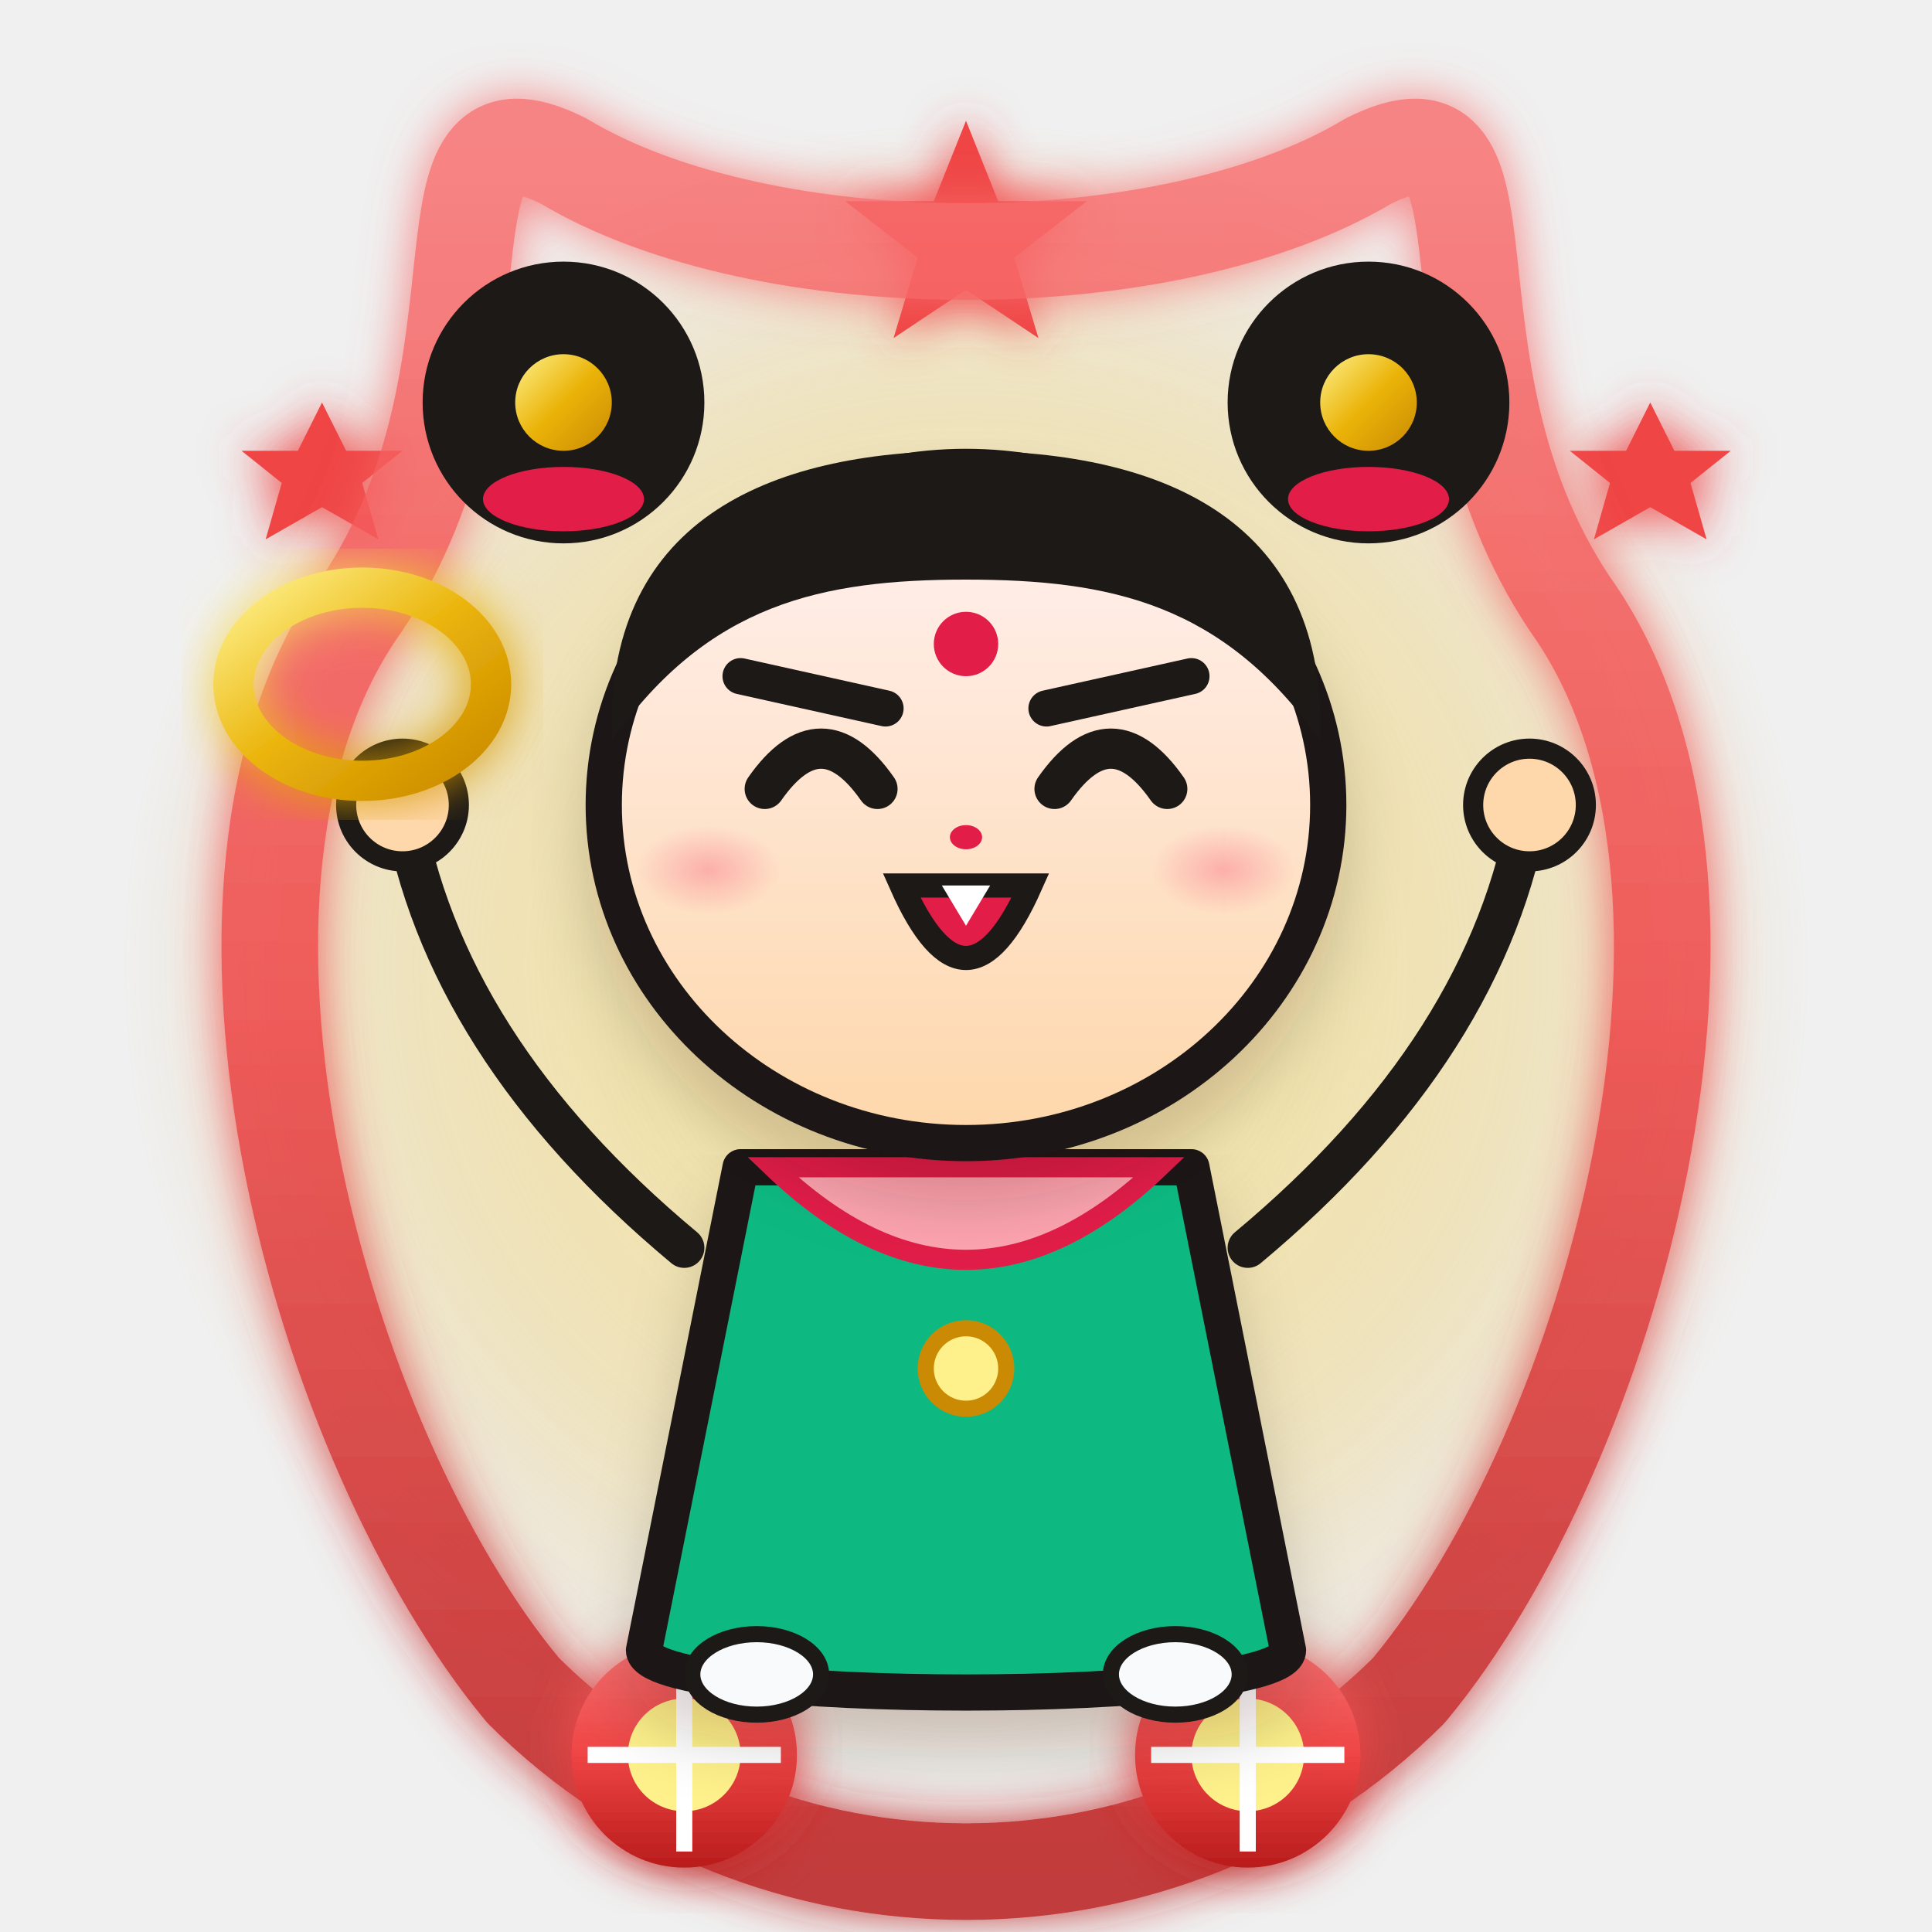
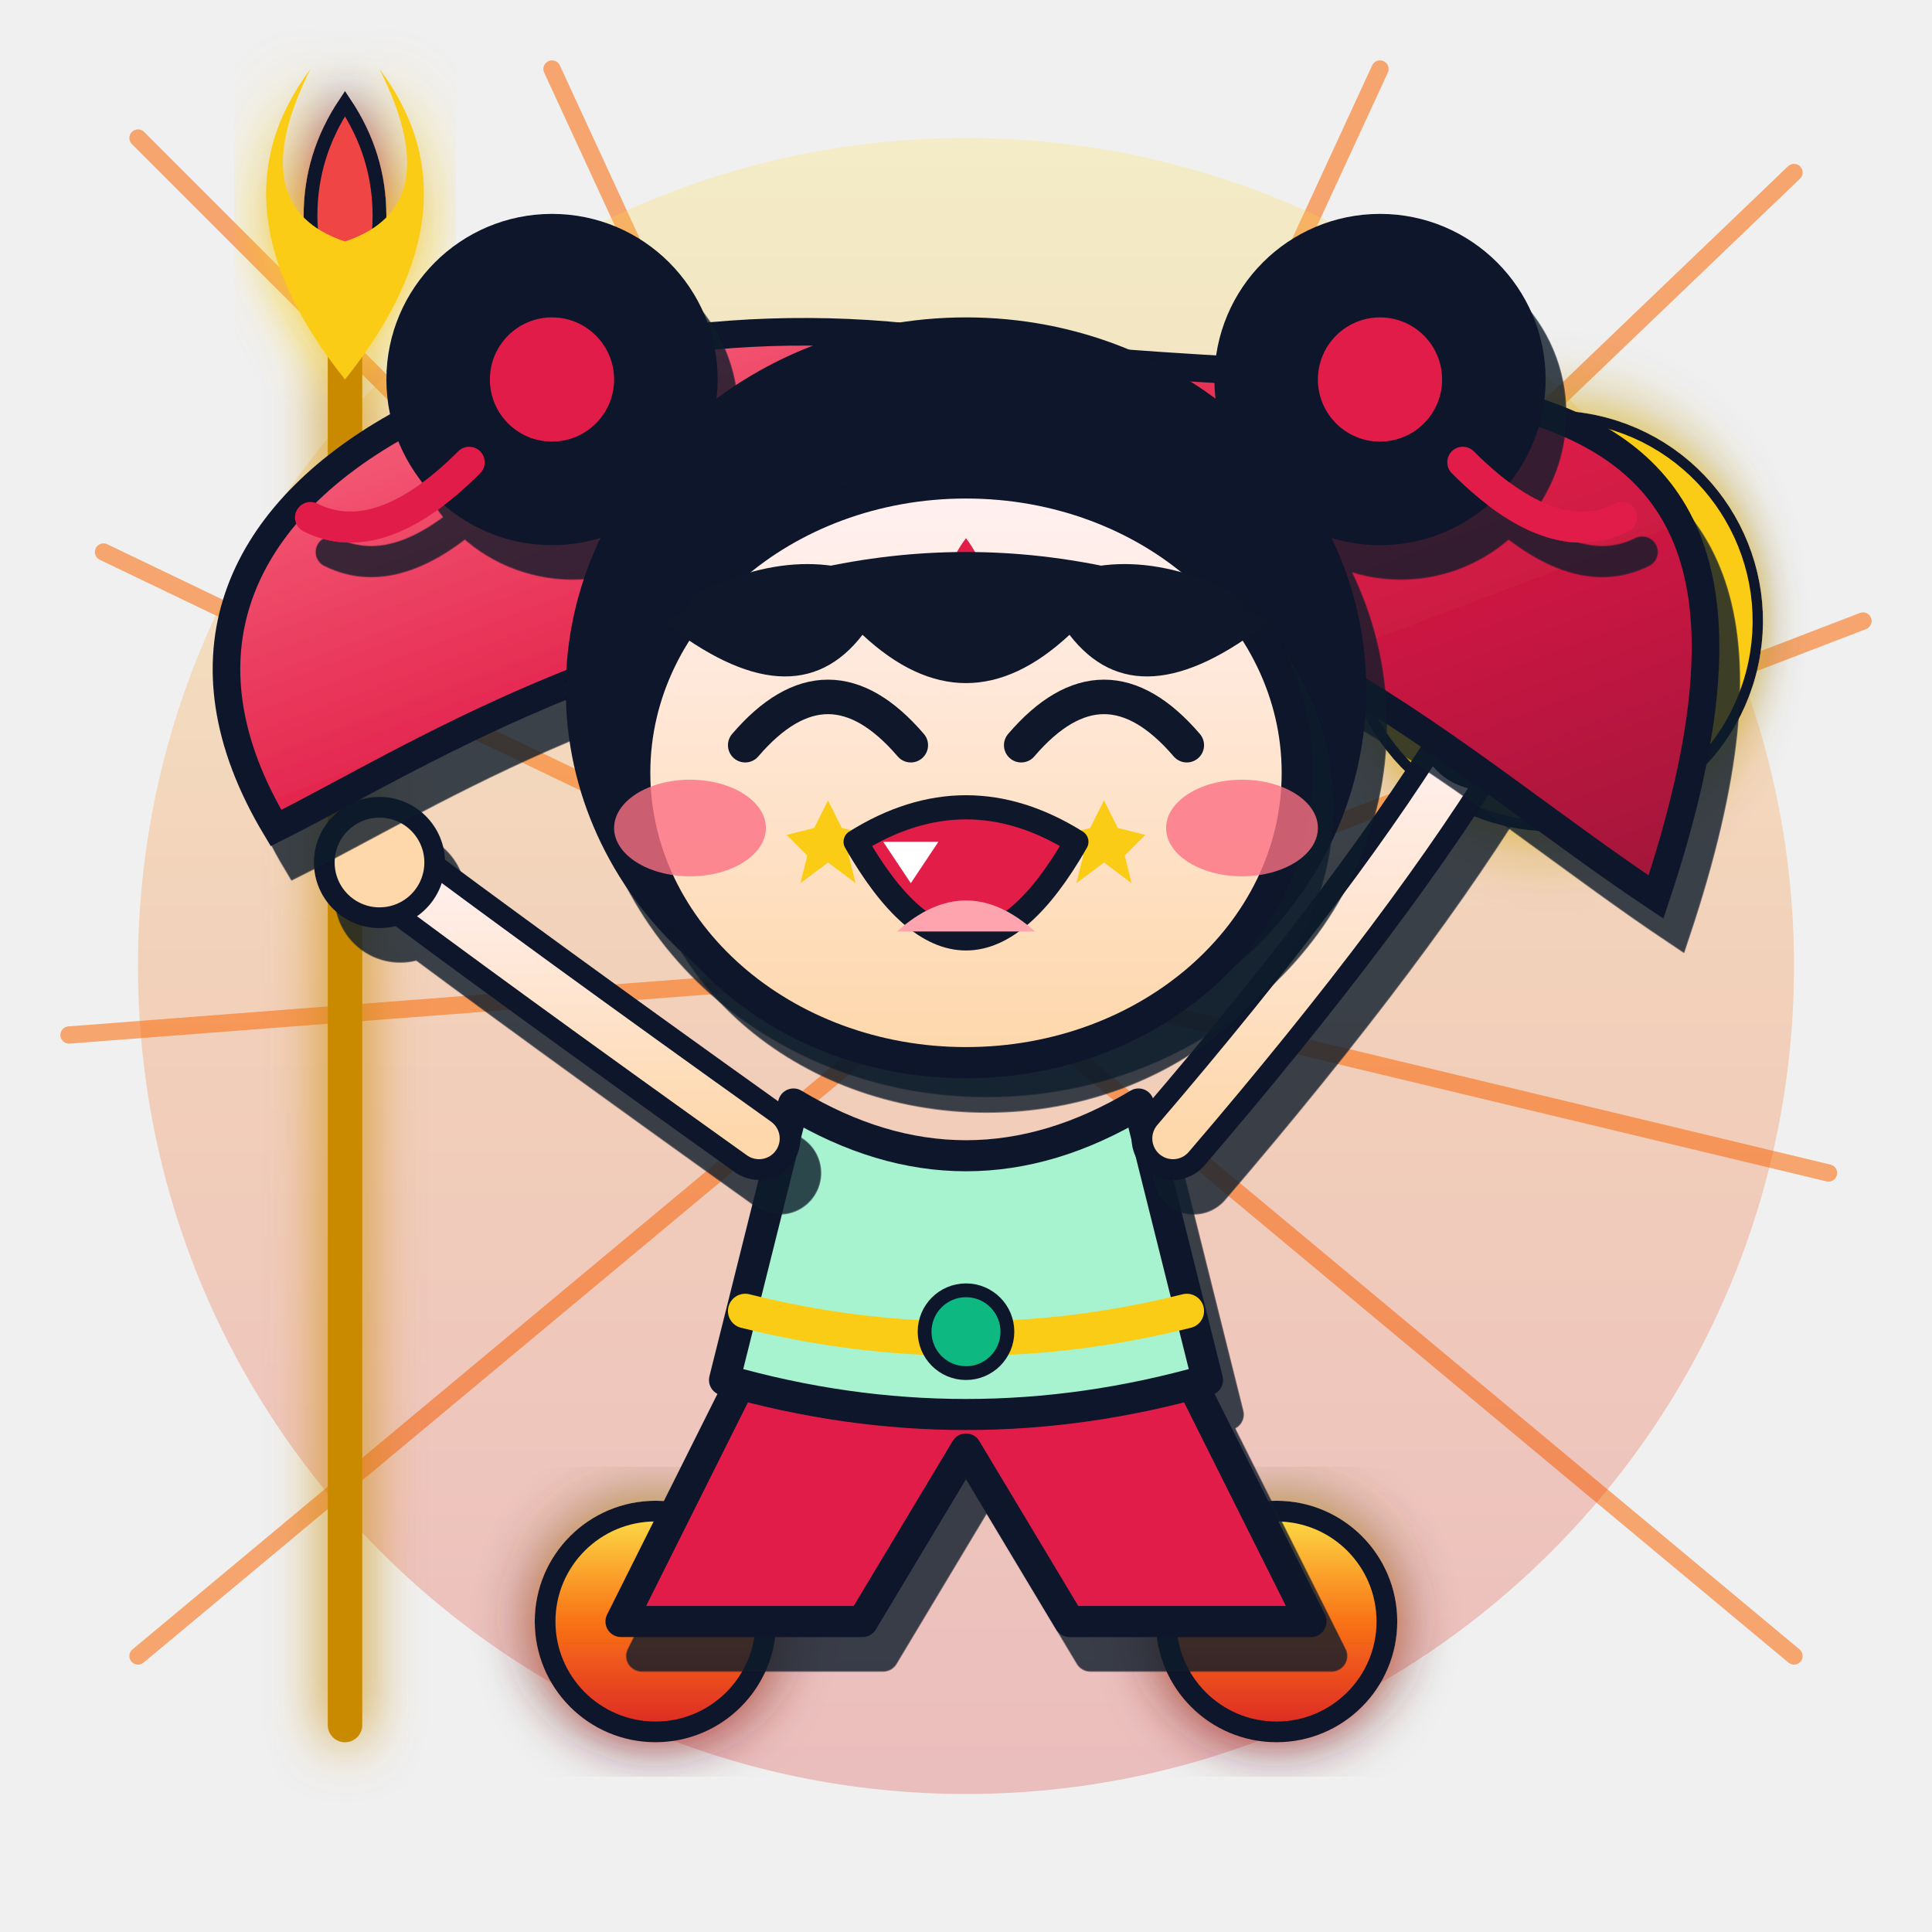
- <svg xmlns="http://www.w3.org/2000/svg" viewBox="0 0 240 240" width="100%" height="100%">
+ <svg xmlns="http://www.w3.org/2000/svg" viewBox="0 0 280 280" width="100%" height="100%">
  <defs>
-     <filter id="ink-shadow" x="-10%" y="-10%" width="130%" height="130%">
-       <feDropShadow dx="0" dy="5" stdDeviation="4" flood-color="#1c1917" flood-opacity="0.18" />
+     <filter id="comic-shadow-nz" x="-20%" y="-20%" width="140%" height="140%">
+       <feDropShadow dx="3" dy="5" stdDeviation="0" flood-color="#0f172a" flood-opacity="0.8" />
    </filter>
-     <filter id="glow-gold" x="-20%" y="-20%" width="140%" height="140%">
-       <feGaussianBlur stdDeviation="3" result="blur" />
+     <filter id="glow-flame-nz" x="-20%" y="-20%" width="140%" height="140%">
+       <feGaussianBlur stdDeviation="4" result="blur" />
      <feComposite in="SourceGraphic" in2="blur" operator="over" />
    </filter>
-     <filter id="glow-red" x="-20%" y="-20%" width="140%" height="140%">
-       <feGaussianBlur stdDeviation="3" result="blur" />
-       <feComposite in="SourceGraphic" in2="blur" operator="over" />
-     </filter>
-     <radialGradient id="halo-gold" cx="50%" cy="50%" r="50%">
-       <stop offset="0%" stop-color="#fef08a" stop-opacity="0.6" />
-       <stop offset="70%" stop-color="#eab308" stop-opacity="0.2" />
-       <stop offset="100%" stop-color="#ca8a04" stop-opacity="0" />
-     </radialGradient>
-     <linearGradient id="gold-grad" x1="0" y1="0" x2="1" y2="1">
-       <stop offset="0%" stop-color="#fef08a" />
-       <stop offset="50%" stop-color="#eab308" />
-       <stop offset="100%" stop-color="#ca8a04" />
+     <linearGradient id="fire-grad-nz" x1="0" y1="0" x2="0" y2="1">
+       <stop offset="0%" stop-color="#fde047" />
+       <stop offset="50%" stop-color="#f97316" />
+       <stop offset="100%" stop-color="#dc2626" />
    </linearGradient>
-     <linearGradient id="flame-grad" x1="0" y1="0" x2="0" y2="1">
-       <stop offset="0%" stop-color="#f87171" />
-       <stop offset="50%" stop-color="#ef4444" />
-       <stop offset="100%" stop-color="#b91c1c" />
+     <linearGradient id="ribbon-grad-nz" x1="0" y1="0" x2="1" y2="1">
+       <stop offset="0%" stop-color="#fb7185" />
+       <stop offset="50%" stop-color="#e11d48" />
+       <stop offset="100%" stop-color="#9f1239" />
    </linearGradient>
-     <linearGradient id="skin-grad" x1="0" y1="0" x2="0" y2="1">
+     <linearGradient id="skin-nz" x1="0" y1="0" x2="0" y2="1">
      <stop offset="0%" stop-color="#fff1f2" />
      <stop offset="100%" stop-color="#fed7aa" />
    </linearGradient>
-     <radialGradient id="blush-grad" cx="50%" cy="50%" r="50%">
-       <stop offset="0%" stop-color="#fb7185" stop-opacity="0.45" />
-       <stop offset="100%" stop-color="#fb7185" stop-opacity="0" />
-     </radialGradient>
  </defs>
-   <circle cx="120" cy="120" r="105" fill="url(#halo-gold)" />
-   <g fill="#ef4444" filter="url(#glow-red)">
-     <polygon points="120,15 124,25 135,25 126,32 129,42 120,36 111,42 114,32 105,25 116,25" />
-     <polygon points="40,50 43,56 50,56 45,60 47,67 40,63 33,67 35,60 30,56 37,56" />
-     <polygon points="205,50 208,56 215,56 210,60 212,67 205,63 198,67 200,60 195,56 202,56" />
+   <g stroke="#f97316" stroke-width="2.5" opacity="0.6" stroke-linecap="round">
+     <line x1="140" y1="140" x2="20" y2="20" />
+     <line x1="140" y1="140" x2="80" y2="10" />
+     <line x1="140" y1="140" x2="200" y2="10" />
+     <line x1="140" y1="140" x2="260" y2="25" />
+     <line x1="140" y1="140" x2="270" y2="90" />
+     <line x1="140" y1="140" x2="265" y2="170" />
+     <line x1="140" y1="140" x2="260" y2="240" />
+     <line x1="140" y1="140" x2="20" y2="240" />
+     <line x1="140" y1="140" x2="10" y2="150" />
+     <line x1="140" y1="140" x2="15" y2="80" />
  </g>
-   <g id="nezha-victory">
-     <path d="M 45 75 C 20 110 40 180 65 210 C 95 240 145 240 175 210 C 200 180 220 110 195 75 C 175 45 190 10 170 20 C 145 35 95 35 70 20 C 50 10 65 45 45 75 Z" fill="none" stroke="url(#flame-grad)" stroke-width="12" stroke-linecap="round" stroke-linejoin="round" opacity="0.85" filter="url(#glow-red)" />
-     <g transform="translate(85, 218)">
-       <circle cx="0" cy="0" r="14" fill="url(#flame-grad)" filter="url(#glow-red)" />
-       <circle cx="0" cy="0" r="7" fill="#fef08a" />
-       <path d="M -12 0 L 12 0 M 0 -12 L 0 12" stroke="#ffffff" stroke-width="2" />
+   <circle cx="140" cy="140" r="120" fill="url(#fire-grad-nz)" opacity="0.25" />
+   <g id="fire-spear" filter="url(#glow-flame-nz)">
+     <path d="M 50 250 L 50 30" stroke="#ca8a04" stroke-width="5" stroke-linecap="round" />
+     <path d="M 50 15 Q 60 30 50 50 Q 40 30 50 15 Z" fill="#ef4444" stroke="#0f172a" stroke-width="2" />
+     <path d="M 50 35 Q 65 30 55 10 Q 70 30 50 55 Q 30 30 45 10 Q 35 30 50 35 Z" fill="#facc15" />
+   </g>
+   <g transform="translate(225, 90) rotate(15)" filter="url(#glow-flame-nz)">
+     <circle cx="0" cy="0" r="26" fill="none" stroke="#0f172a" stroke-width="9" />
+     <circle cx="0" cy="0" r="26" fill="none" stroke="#facc15" stroke-width="6" />
+   </g>
+   <g id="wheels" filter="url(#glow-flame-nz)">
+     <g transform="translate(95, 235)">
+       <circle cx="0" cy="0" r="16" fill="url(#fire-grad-nz)" stroke="#0f172a" stroke-width="3" />
    </g>
-     <g transform="translate(155, 218)">
-       <circle cx="0" cy="0" r="14" fill="url(#flame-grad)" filter="url(#glow-red)" />
-       <circle cx="0" cy="0" r="7" fill="#fef08a" />
-       <path d="M -12 0 L 12 0 M 0 -12 L 0 12" stroke="#ffffff" stroke-width="2" />
+     <g transform="translate(185, 235)">
+       <circle cx="0" cy="0" r="16" fill="url(#fire-grad-nz)" stroke="#0f172a" stroke-width="3" />
    </g>
-     <path d="M 92 145 L 80 205 C 80 212 160 212 160 205 L 148 145 Z" fill="#10b981" stroke="#1c1917" stroke-width="4.5" stroke-linejoin="round" filter="url(#ink-shadow)" />
-     <path d="M 96 145 Q 120 168 144 145 Z" fill="#fda4af" stroke="#e11d48" stroke-width="2.5" />
-     <circle cx="120" cy="170" r="5" fill="#fef08a" stroke="#ca8a04" stroke-width="2" />
-     <ellipse cx="94" cy="208" rx="8" ry="5" fill="#f8fafc" stroke="#1c1917" stroke-width="2" />
-     <ellipse cx="146" cy="208" rx="8" ry="5" fill="#f8fafc" stroke="#1c1917" stroke-width="2" />
-     <path d="M 85 155 Q 55 130 50 100" stroke="#1c1917" stroke-width="5" fill="none" stroke-linecap="round" />
-     <circle cx="50" cy="100" r="7" fill="#fed7aa" stroke="#1c1917" stroke-width="2.5" />
-     <ellipse cx="45" cy="85" rx="16" ry="12" fill="none" stroke="url(#gold-grad)" stroke-width="5" filter="url(#glow-gold)" />
-     <path d="M 155 155 Q 185 130 190 100" stroke="#1c1917" stroke-width="5" fill="none" stroke-linecap="round" />
-     <circle cx="190" cy="100" r="7" fill="#fed7aa" stroke="#1c1917" stroke-width="2.5" />
-     <ellipse cx="120" cy="100" rx="45" ry="42" fill="url(#skin-grad)" stroke="#1c1917" stroke-width="4.5" filter="url(#ink-shadow)" />
-     <ellipse cx="88" cy="108" rx="9" ry="5.5" fill="url(#blush-grad)" />
-     <ellipse cx="152" cy="108" rx="9" ry="5.5" fill="url(#blush-grad)" />
-     <circle cx="120" cy="80" r="4" fill="#e11d48" />
-     <path d="M 92 84 L 110 88" stroke="#1c1917" stroke-width="4.5" stroke-linecap="round" />
-     <path d="M 148 84 L 130 88" stroke="#1c1917" stroke-width="4.5" stroke-linecap="round" />
-     <path d="M 95 98 Q 102 88 109 98" stroke="#1c1917" stroke-width="5" stroke-linecap="round" fill="none" />
-     <path d="M 131 98 Q 138 88 145 98" stroke="#1c1917" stroke-width="5" stroke-linecap="round" fill="none" />
-     <ellipse cx="120" cy="104" rx="2" ry="1.5" fill="#e11d48" />
-     <path d="M 112 110 Q 120 128 128 110 Z" fill="#e11d48" stroke="#1c1917" stroke-width="3" />
-     <polygon points="117,110 120,115 123,110" fill="#ffffff" />
-     <path d="M 76 92 C 75 65 95 56 120 56 C 145 56 165 65 164 92 C 152 75 138 72 120 72 C 102 72 88 75 76 92 Z" fill="#1c1917" />
-     <circle cx="70" cy="50" r="16" fill="#1c1917" stroke="#1c1917" stroke-width="3" />
-     <ellipse cx="70" cy="62" rx="10" ry="4" fill="#e11d48" />
-     <circle cx="70" cy="50" r="6" fill="url(#gold-grad)" />
-     <circle cx="170" cy="50" r="16" fill="#1c1917" stroke="#1c1917" stroke-width="3" />
-     <ellipse cx="170" cy="62" rx="10" ry="4" fill="#e11d48" />
-     <circle cx="170" cy="50" r="6" fill="url(#gold-grad)" />
+   </g>
+   <g id="body" filter="url(#comic-shadow-nz)">
+     <path d="M 110 195 L 90 235 L 125 235 L 140 210 L 155 235 L 190 235 L 170 195 Z" fill="#e11d48" stroke="#0f172a" stroke-width="4.5" stroke-linejoin="round" />
+     <path d="M 115 160 Q 140 175 165 160 L 175 200 Q 140 210 105 200 Z" fill="#a7f3d0" stroke="#0f172a" stroke-width="4.5" stroke-linejoin="round" />
+     <path d="M 108 190 Q 140 198 172 190" stroke="#facc15" stroke-width="5" fill="none" stroke-linecap="round" />
+     <circle cx="140" cy="193" r="6" fill="#10b981" stroke="#0f172a" stroke-width="2" />
+   </g>
+   <g id="arms" filter="url(#comic-shadow-nz)">
+     <path d="M 110 165 Q 75 140 55 125" stroke="#0f172a" stroke-width="12" stroke-linecap="round" fill="none" />
+     <path d="M 110 165 Q 75 140 55 125" stroke="url(#skin-nz)" stroke-width="6" stroke-linecap="round" fill="none" />
+     <circle cx="55" cy="125" r="8" fill="#fed7aa" stroke="#0f172a" stroke-width="3" />
+     <path d="M 170 165 Q 200 130 215 105" stroke="#0f172a" stroke-width="12" stroke-linecap="round" fill="none" />
+     <path d="M 170 165 Q 200 130 215 105" stroke="url(#skin-nz)" stroke-width="6" stroke-linecap="round" fill="none" />
+     <circle cx="215" cy="105" r="8" fill="#fed7aa" stroke="#0f172a" stroke-width="3" />
+     <line x1="213" y1="100" x2="208" y2="86" stroke="#0f172a" stroke-width="3.5" stroke-linecap="round" />
+     <line x1="219" y1="100" x2="224" y2="86" stroke="#0f172a" stroke-width="3.5" stroke-linecap="round" />
+   </g>
+   <g filter="url(#comic-shadow-nz)">
+     <path d="M 40 120 C 10 70 80 40 140 50 C 200 60 270 40 240 130 C 210 110 180 80 140 85 C 90 90 60 110 40 120 Z" fill="url(#ribbon-grad-nz)" stroke="#0f172a" stroke-width="4" />
+   </g>
+   <g id="hair-back" filter="url(#comic-shadow-nz)">
+     <ellipse cx="140" cy="100" rx="56" ry="52" fill="#0f172a" stroke="#0f172a" stroke-width="4" />
+     <g transform="translate(80, 55)">
+       <circle cx="0" cy="0" r="22" fill="#0f172a" stroke="#0f172a" stroke-width="4" />
+       <path d="M -12 12 Q -25 25 -35 20" stroke="#e11d48" stroke-width="4.5" stroke-linecap="round" fill="none" />
+       <circle cx="0" cy="0" r="10" fill="#e11d48" stroke="#0f172a" stroke-width="2" />
+     </g>
+     <g transform="translate(200, 55)">
+       <circle cx="0" cy="0" r="22" fill="#0f172a" stroke="#0f172a" stroke-width="4" />
+       <path d="M 12 12 Q 25 25 35 20" stroke="#e11d48" stroke-width="4.5" stroke-linecap="round" fill="none" />
+       <circle cx="0" cy="0" r="10" fill="#e11d48" stroke="#0f172a" stroke-width="2" />
+     </g>
+   </g>
+   <ellipse cx="140" cy="112" rx="48" ry="42" fill="url(#skin-nz)" stroke="#0f172a" stroke-width="4.5" filter="url(#comic-shadow-nz)" />
+   <g transform="translate(140, 86)">
+     <path d="M 0 -8 Q 6 0 0 8 Q -6 0 0 -8 Z" fill="#e11d48" />
+   </g>
+   <path d="M 96 90 Q 115 105 125 92 Q 140 106 155 92 Q 165 105 184 90 Q 140 70 96 90 Z" fill="#0f172a" />
+   <ellipse cx="100" cy="120" rx="11" ry="7" fill="#fb7185" opacity="0.8" />
+   <ellipse cx="180" cy="120" rx="11" ry="7" fill="#fb7185" opacity="0.8" />
+   <g id="eyes">
+     <path d="M 108 108 Q 120 94 132 108" stroke="#0f172a" stroke-width="5" stroke-linecap="round" fill="none" />
+     <path d="M 148 108 Q 160 94 172 108" stroke="#0f172a" stroke-width="5" stroke-linecap="round" fill="none" />
+     <polygon points="120,116 122,120 126,121 123,124 124,128 120,125 116,128 117,124 114,121 118,120" fill="#facc15" />
+     <polygon points="160,116 162,120 166,121 163,124 164,128 160,125 156,128 157,124 154,121 158,120" fill="#facc15" />
+   </g>
+   <path d="M 102 88 Q 118 80 130 88" stroke="#0f172a" stroke-width="4.5" stroke-linecap="round" fill="none" />
+   <path d="M 178 88 Q 162 80 150 88" stroke="#0f172a" stroke-width="4.5" stroke-linecap="round" fill="none" />
+   <g id="mouth">
+     <path d="M 124 122 Q 140 112 156 122 Q 140 150 124 122 Z" fill="#e11d48" stroke="#0f172a" stroke-width="3.5" stroke-linejoin="round" />
+     <path d="M 130 135 Q 140 126 150 135" fill="#fda4af" />
+     <path d="M 128 122 L 132 128 L 136 122 Z" fill="#ffffff" />
  </g>
</svg>
